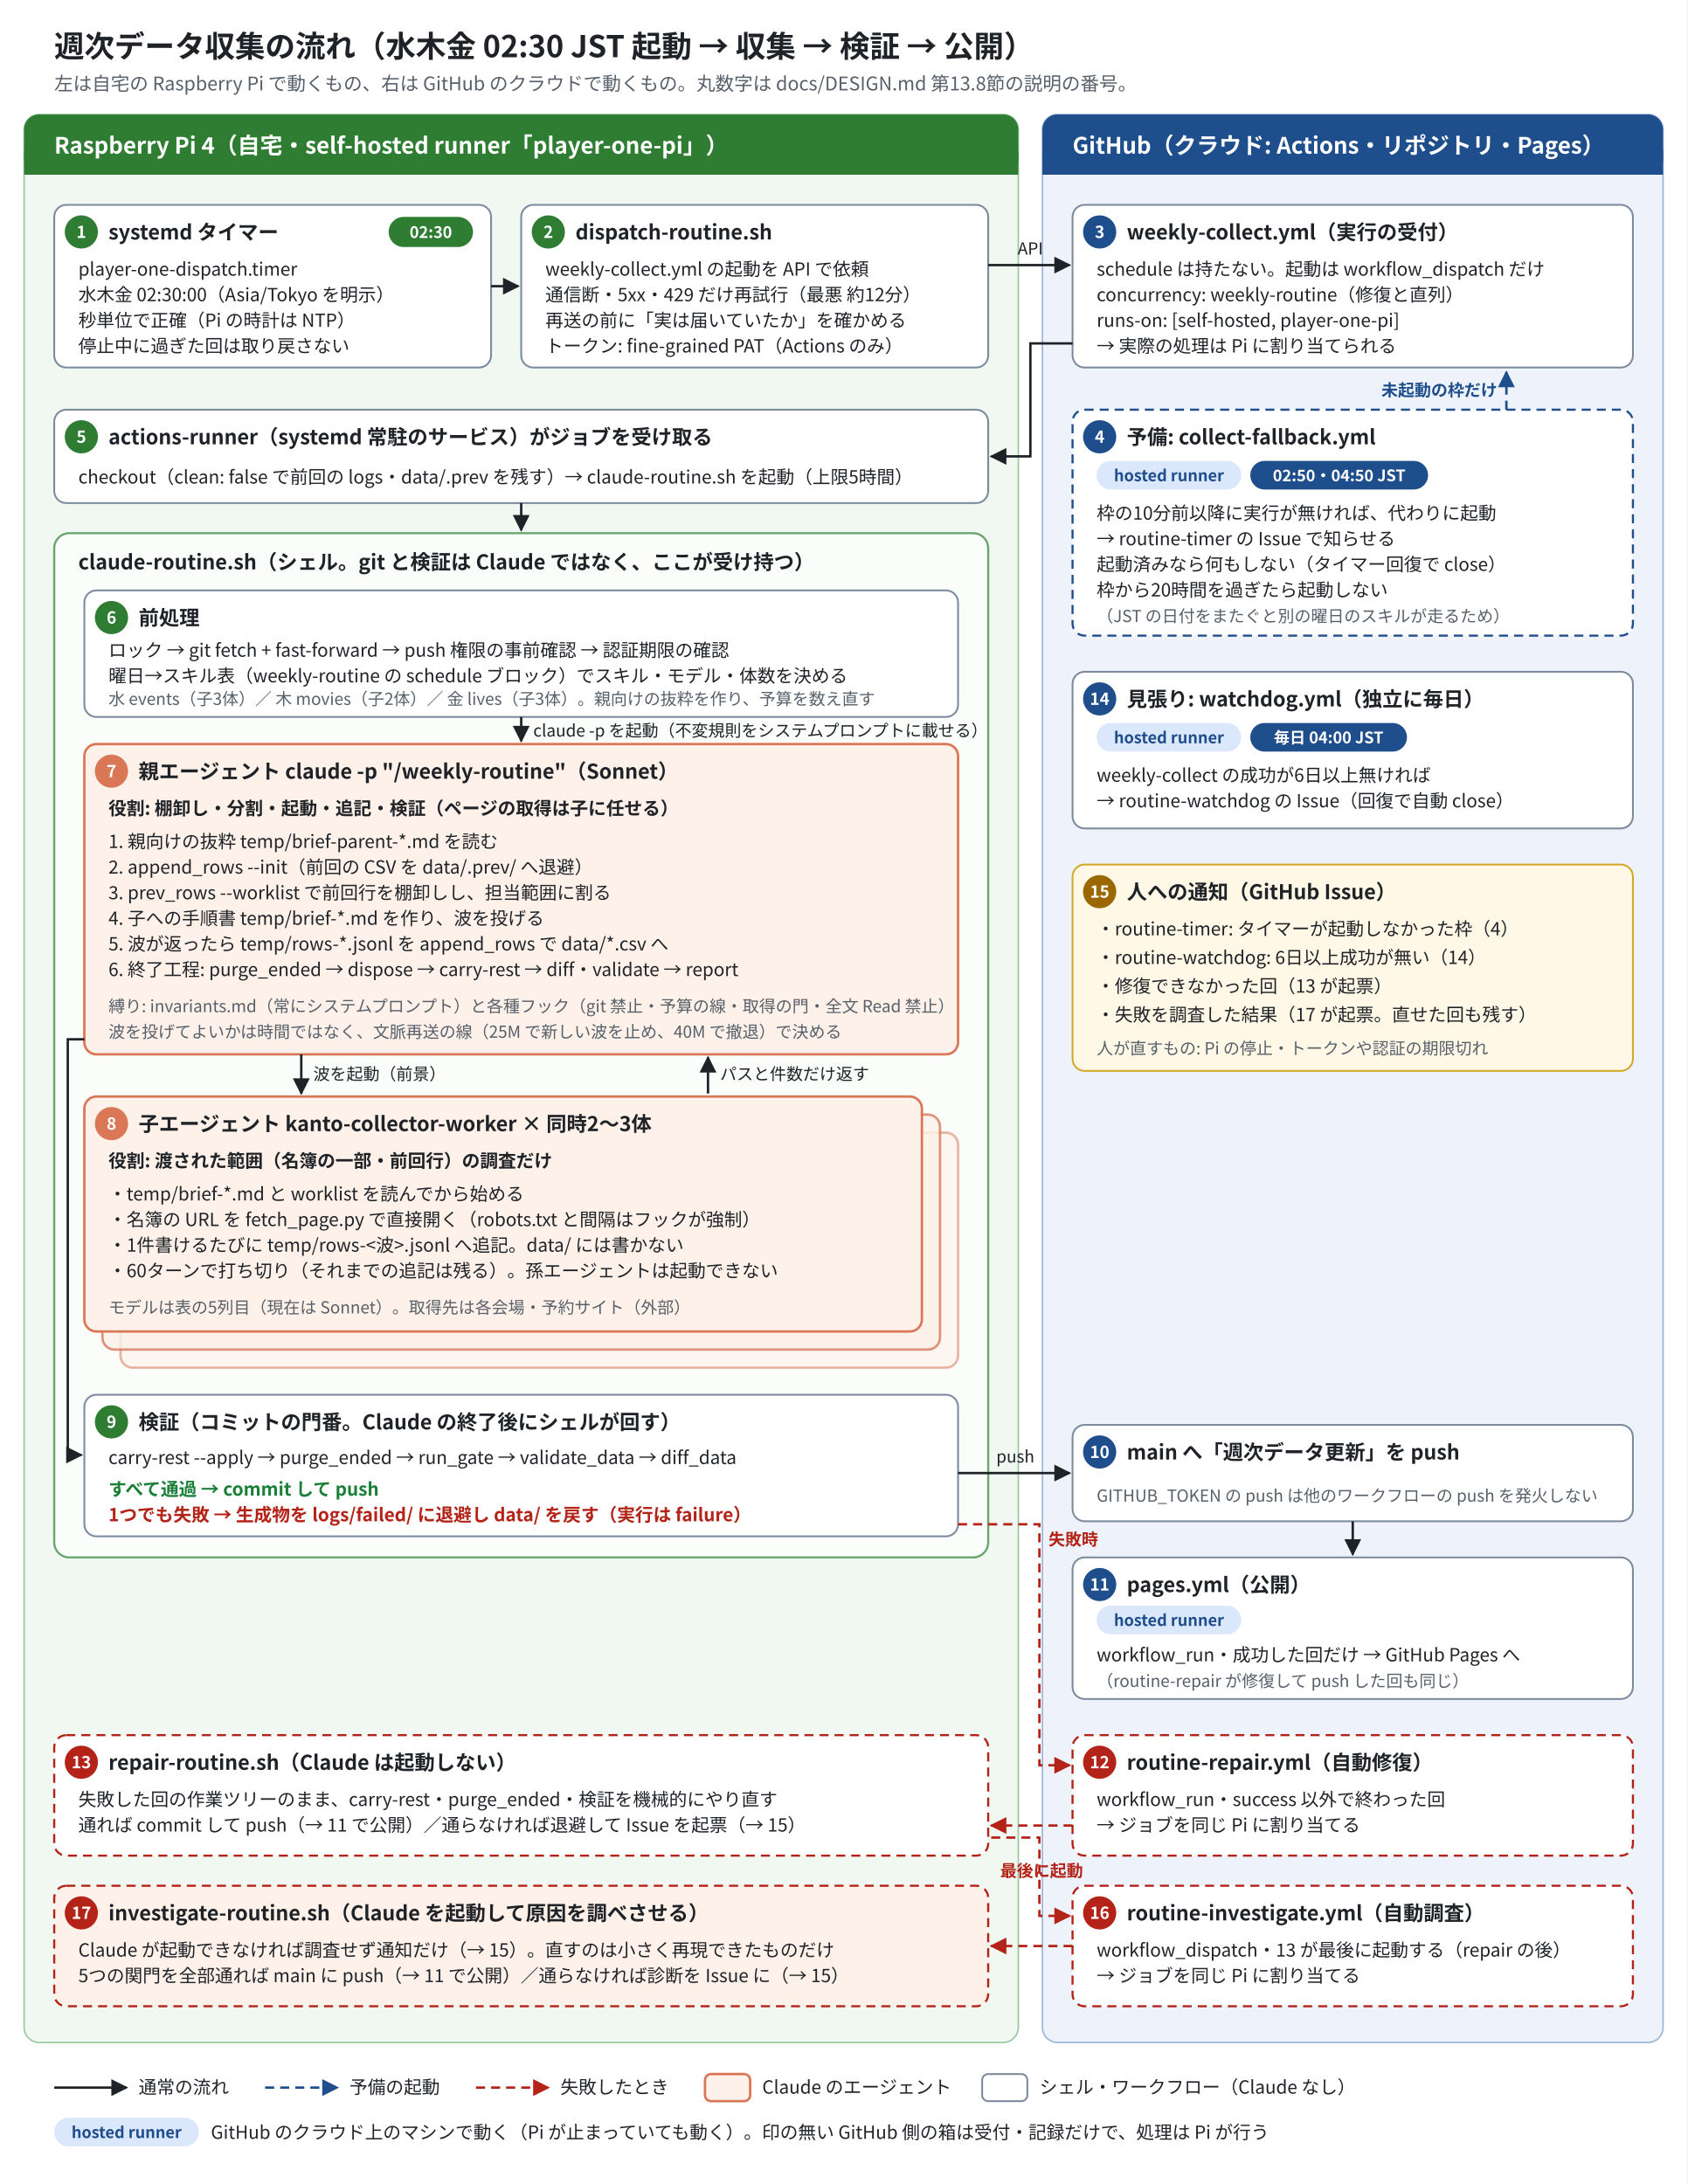
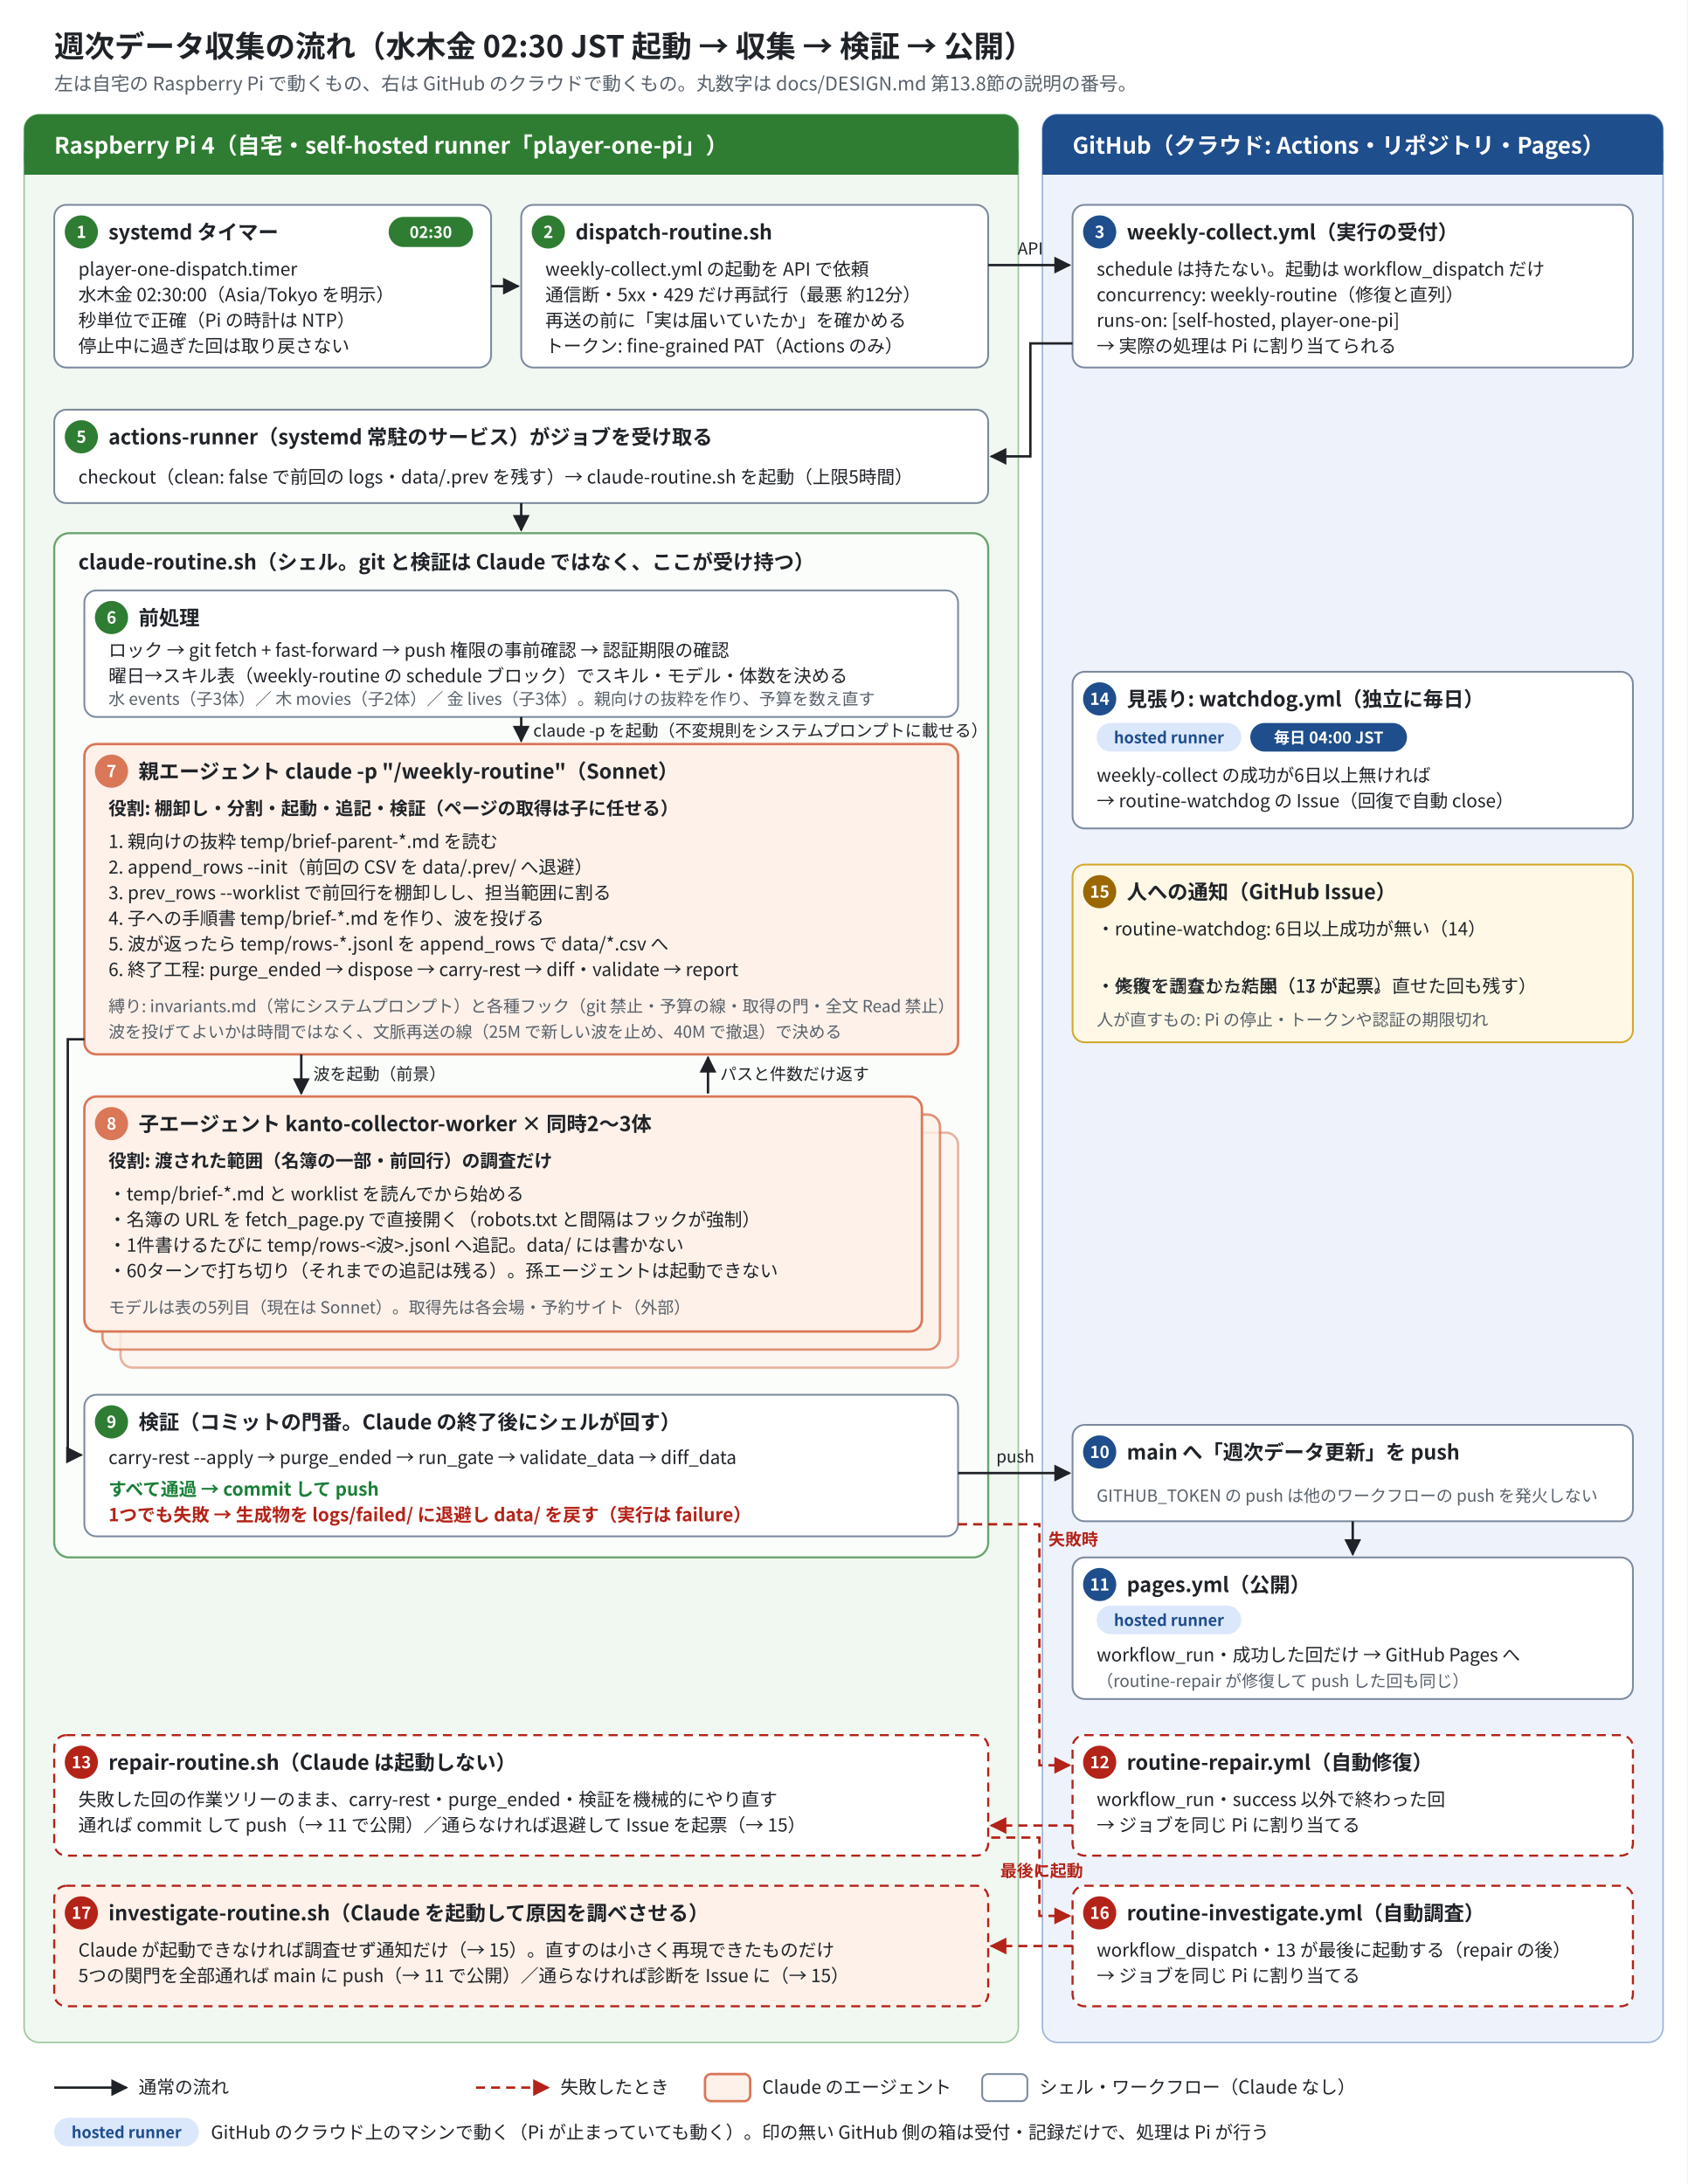
<svg xmlns="http://www.w3.org/2000/svg" width="1120" height="1450" viewBox="0 0 1120 1450" role="img" aria-labelledby="t d">
  <defs>
    <style>
      text { font-family: 'Hiragino Sans', 'Hiragino Kaku Gothic ProN', 'Noto Sans CJK JP', 'Noto Sans JP', 'Yu Gothic', 'Meiryo', 'IPAPGothic', sans-serif; fill: #1f2328; font-size: 12px; }
      .h1 { font-size: 20px; font-weight: 700; }
      .sub { font-size: 12.5px; fill: #57606a; }
      .lane { font-size: 15px; font-weight: 700; fill: #ffffff; }
      .ttl { font-size: 13.5px; font-weight: 700; }
      .note { font-size: 11px; fill: #57606a; }
      .lbl { font-size: 11px; fill: #1f2328; }
-       .lbl-blue { font-size: 11px; fill: #1f4e8c; font-weight: 700; }
      .lbl-red { font-size: 11px; fill: #b42318; font-weight: 700; }
      .num { font-size: 11px; font-weight: 700; fill: #ffffff; text-anchor: middle; }
      .chip { font-size: 10.5px; font-weight: 700; }
      .chip-w { fill: #ffffff; }
      .chip-b { fill: #1f4e8c; }
      .ok { fill: #1a7f37; font-weight: 700; }
      .ng { fill: #b42318; font-weight: 700; }
      .box { fill: #ffffff; stroke: #7c8a9e; stroke-width: 1.2; }
      .claude { fill: #fdf1e9; stroke: #d97757; stroke-width: 1.6; }
      .flow { fill: none; stroke: #1f2328; stroke-width: 1.6; }
-       .flow-blue { fill: none; stroke: #1f4e8c; stroke-width: 1.6; stroke-dasharray: 6 4; }
      .flow-red { fill: none; stroke: #b42318; stroke-width: 1.6; stroke-dasharray: 6 4; }
    </style>
    <marker id="a" viewBox="0 0 10 10" refX="9" refY="5" markerWidth="7" markerHeight="7" orient="auto-start-reverse">
      <path d="M0,0 L10,5 L0,10 z" fill="#1f2328" />
-     </marker>
-     <marker id="ab" viewBox="0 0 10 10" refX="9" refY="5" markerWidth="7" markerHeight="7" orient="auto-start-reverse">
-       <path d="M0,0 L10,5 L0,10 z" fill="#1f4e8c" />
    </marker>
    <marker id="ar" viewBox="0 0 10 10" refX="9" refY="5" markerWidth="7" markerHeight="7" orient="auto-start-reverse">
      <path d="M0,0 L10,5 L0,10 z" fill="#b42318" />
    </marker>
  </defs>
  <rect x="0" y="0" width="1120" height="1450" fill="#ffffff" />
  <text x="36" y="38" class="h1">週次データ収集の流れ（水木金 02:30 JST 起動 → 収集 → 検証 → 公開）</text>
  <text x="36" y="60" class="sub">左は自宅の Raspberry Pi で動くもの、右は GitHub のクラウドで動くもの。丸数字は docs/DESIGN.md 第13.8節の説明の番号。</text>
  <rect x="16" y="76" width="660" height="1280" rx="10" fill="#f1f8f1" stroke="#9cc79f" />
  <rect x="16" y="76" width="660" height="40" rx="10" fill="#2e7d32" />
  <rect x="16" y="100" width="660" height="16" fill="#2e7d32" />
  <text x="36" y="102" class="lane">Raspberry Pi 4（自宅・self-hosted runner「player-one-pi」）</text>
  <rect x="692" y="76" width="412" height="1280" rx="10" fill="#eef3fb" stroke="#9db4d9" />
  <rect x="692" y="76" width="412" height="40" rx="10" fill="#1f4e8c" />
  <rect x="692" y="100" width="412" height="16" fill="#1f4e8c" />
  <text x="712" y="102" class="lane">GitHub（クラウド: Actions・リポジトリ・Pages）</text>
  <rect x="36" y="136" width="290" height="108" rx="8" class="box" />
  <circle cx="54" cy="154" r="11" fill="#2e7d32" />
  <text x="54" y="158" class="num">1</text>
  <text x="72" y="159" class="ttl">systemd タイマー</text>
  <rect x="258" y="144" width="56" height="20" rx="10" fill="#2e7d32" />
  <text x="286" y="158" class="chip chip-w" text-anchor="middle">02:30</text>
  <text x="52" y="183">player-one-dispatch.timer</text>
  <text x="52" y="200">水木金 02:30:00（Asia/Tokyo を明示）</text>
  <text x="52" y="217">秒単位で正確（Pi の時計は NTP）</text>
  <text x="52" y="234">停止中に過ぎた回は取り戻さない</text>
  <rect x="346" y="136" width="310" height="108" rx="8" class="box" />
  <circle cx="364" cy="154" r="11" fill="#2e7d32" />
  <text x="364" y="158" class="num">2</text>
  <text x="382" y="159" class="ttl">dispatch-routine.sh</text>
  <text x="362" y="183">weekly-collect.yml の起動を API で依頼</text>
  <text x="362" y="200">通信断・5xx・429 だけ再試行（最悪 約12分）</text>
  <text x="362" y="217">再送の前に「実は届いていたか」を確かめる</text>
  <text x="362" y="234">トークン: fine-grained PAT（Actions のみ）</text>
  <path d="M326,190 L344,190" class="flow" marker-end="url(#a)" />
  <rect x="712" y="136" width="372" height="108" rx="8" class="box" />
  <circle cx="730" cy="154" r="11" fill="#1f4e8c" />
  <text x="730" y="158" class="num">3</text>
  <text x="748" y="159" class="ttl">weekly-collect.yml（実行の受付）</text>
  <text x="728" y="183">schedule は持たない。起動は workflow_dispatch だけ</text>
  <text x="728" y="200">concurrency: weekly-routine（修復と直列）</text>
  <text x="728" y="217">runs-on: [self-hosted, player-one-pi]</text>
  <text x="728" y="234">→ 実際の処理は Pi に割り当てられる</text>
  <path d="M656,176 L710,176" class="flow" marker-end="url(#a)" />
  <text x="684" y="169" class="lbl" text-anchor="middle">API</text>
  <path d="M712,228 L684,228 L684,303 L658,303" class="flow" marker-end="url(#a)" />
-   <rect x="712" y="272" width="372" height="150" rx="8" fill="#ffffff" stroke="#1f4e8c" stroke-width="1.4" stroke-dasharray="6 4" />
-   <circle cx="730" cy="290" r="11" fill="#1f4e8c" />
-   <text x="730" y="294" class="num">4</text>
-   <text x="748" y="295" class="ttl">予備: collect-fallback.yml</text>
-   <rect x="728" y="306" width="96" height="19" rx="9.5" fill="#dbe7fb" />
-   <text x="776" y="319.5" class="chip chip-b" text-anchor="middle">hosted runner</text>
-   <rect x="830" y="306" width="118" height="19" rx="9.5" fill="#1f4e8c" />
-   <text x="889" y="319.5" class="chip chip-w" text-anchor="middle">02:50・04:50 JST</text>
-   <text x="728" y="345">枠の10分前以降に実行が無ければ、代わりに起動</text>
-   <text x="728" y="362">→ routine-timer の Issue で知らせる</text>
-   <text x="728" y="379">起動済みなら何もしない（タイマー回復で close）</text>
-   <text x="728" y="396">枠から20時間を過ぎたら起動しない</text>
-   <text x="728" y="413" class="note">（JST の日付をまたぐと別の曜日のスキルが走るため）</text>
-   <path d="M1000,272 L1000,247" class="flow-blue" marker-end="url(#ab)" />
-   <text x="994" y="263" class="lbl-blue" text-anchor="end">未起動の枠だけ</text>
  <rect x="712" y="446" width="372" height="104" rx="8" class="box" />
  <circle cx="730" cy="464" r="11" fill="#1f4e8c" />
  <text x="730" y="468" class="num">14</text>
  <text x="748" y="469" class="ttl">見張り: watchdog.yml（独立に毎日）</text>
  <rect x="728" y="480" width="96" height="19" rx="9.5" fill="#dbe7fb" />
  <text x="776" y="493.5" class="chip chip-b" text-anchor="middle">hosted runner</text>
  <rect x="830" y="480" width="104" height="19" rx="9.5" fill="#1f4e8c" />
  <text x="882" y="493.5" class="chip chip-w" text-anchor="middle">毎日 04:00 JST</text>
  <text x="728" y="519">weekly-collect の成功が6日以上無ければ</text>
  <text x="728" y="536">→ routine-watchdog の Issue（回復で自動 close）</text>
-   <rect x="712" y="574" width="372" height="137" rx="8" fill="#fff8e6" stroke="#d4a72c" stroke-width="1.2" />
+   <rect x="712" y="574" width="372" height="118" rx="8" fill="#fff8e6" stroke="#d4a72c" stroke-width="1.2" />
  <circle cx="730" cy="592" r="11" fill="#9a6700" />
  <text x="730" y="596" class="num">15</text>
  <text x="748" y="597" class="ttl">人への通知（GitHub Issue）</text>
-   <text x="728" y="621">・routine-timer: タイマーが起動しなかった枠（4）</text>
-   <text x="728" y="640">・routine-watchdog: 6日以上成功が無い（14）</text>
+   <text x="728" y="621">・routine-watchdog: 6日以上成功が無い（14）</text>
  <text x="728" y="659">・修復できなかった回（13 が起票）</text>
-   <text x="728" y="678">・失敗を調査した結果（17 が起票。直せた回も残す）</text>
-   <text x="728" y="700" class="note">人が直すもの: Pi の停止・トークンや認証の期限切れ</text>
+   <text x="728" y="659">・失敗を調査した結果（17 が起票。直せた回も残す）</text>
+   <text x="728" y="681" class="note">人が直すもの: Pi の停止・トークンや認証の期限切れ</text>
  <rect x="36" y="272" width="620" height="62" rx="8" class="box" />
  <circle cx="54" cy="290" r="11" fill="#2e7d32" />
  <text x="54" y="294" class="num">5</text>
  <text x="72" y="295" class="ttl">actions-runner（systemd 常駐のサービス）がジョブを受け取る</text>
  <text x="52" y="321">checkout（clean: false で前回の logs・data/.prev を残す）→ claude-routine.sh を起動（上限5時間）</text>
  <path d="M346,334 L346,352" class="flow" marker-end="url(#a)" />
  <rect x="36" y="354" width="620" height="680" rx="10" fill="#fafdfa" stroke="#6aa56d" stroke-width="1.4" />
  <text x="52" y="378" class="ttl">claude-routine.sh（シェル。git と検証は Claude ではなく、ここが受け持つ）</text>
  <rect x="56" y="392" width="580" height="84" rx="8" class="box" />
  <circle cx="74" cy="410" r="11" fill="#2e7d32" />
  <text x="74" y="414" class="num">6</text>
  <text x="92" y="415" class="ttl">前処理</text>
  <text x="72" y="436">ロック → git fetch + fast-forward → push 権限の事前確認 → 認証期限の確認</text>
  <text x="72" y="453">曜日→スキル表（weekly-routine の schedule ブロック）でスキル・モデル・体数を決める</text>
  <text x="72" y="468" class="note">水 events（子3体）／ 木 movies（子2体）／ 金 lives（子3体）。親向けの抜粋を作り、予算を数え直す</text>
  <path d="M346,476 L346,492" class="flow" marker-end="url(#a)" />
  <text x="354" y="489" class="lbl">claude -p を起動（不変規則をシステムプロンプトに載せる）</text>
  <rect x="56" y="494" width="580" height="206" rx="8" class="claude" />
  <circle cx="74" cy="512" r="11" fill="#d97757" />
  <text x="74" y="516" class="num">7</text>
  <text x="92" y="517" class="ttl">親エージェント  claude -p "/weekly-routine"（Sonnet）</text>
  <text x="72" y="541" font-weight="700">役割: 棚卸し・分割・起動・追記・検証（ページの取得は子に任せる）</text>
  <text x="72" y="563">1. 親向けの抜粋 temp/brief-parent-*.md を読む</text>
  <text x="72" y="580">2. append_rows --init（前回の CSV を data/.prev/ へ退避）</text>
  <text x="72" y="597">3. prev_rows --worklist で前回行を棚卸しし、担当範囲に割る</text>
  <text x="72" y="614">4. 子への手順書 temp/brief-*.md を作り、波を投げる</text>
  <text x="72" y="631">5. 波が返ったら temp/rows-*.jsonl を append_rows で data/*.csv へ</text>
  <text x="72" y="648">6. 終了工程: purge_ended → dispose → carry-rest → diff・validate → report</text>
  <text x="72" y="672" class="note">縛り: invariants.md（常にシステムプロンプト）と各種フック（git 禁止・予算の線・取得の門・全文 Read 禁止）</text>
  <text x="72" y="689" class="note">波を投げてよいかは時間ではなく、文脈再送の線（25M で新しい波を止め、40M で撤退）で決める</text>
  <path d="M200,700 L200,726" class="flow" marker-end="url(#a)" />
  <text x="208" y="717" class="lbl">波を起動（前景）</text>
  <path d="M470,726 L470,702" class="flow" marker-end="url(#a)" />
  <text x="478" y="717" class="lbl">パスと件数だけ返す</text>
  <rect x="80" y="752" width="556" height="156" rx="8" class="claude" opacity="0.55" />
  <rect x="68" y="740" width="556" height="156" rx="8" class="claude" opacity="0.8" />
  <rect x="56" y="728" width="556" height="156" rx="8" class="claude" />
  <circle cx="74" cy="746" r="11" fill="#d97757" />
  <text x="74" y="750" class="num">8</text>
  <text x="92" y="751" class="ttl">子エージェント  kanto-collector-worker × 同時2〜3体</text>
  <text x="72" y="775" font-weight="700">役割: 渡された範囲（名簿の一部・前回行）の調査だけ</text>
  <text x="72" y="797">・temp/brief-*.md と worklist を読んでから始める</text>
  <text x="72" y="814">・名簿の URL を fetch_page.py で直接開く（robots.txt と間隔はフックが強制）</text>
  <text x="72" y="831">・1件書けるたびに temp/rows-&lt;波&gt;.jsonl へ追記。data/ には書かない</text>
  <text x="72" y="848">・60ターンで打ち切り（それまでの追記は残る）。孫エージェントは起動できない</text>
  <text x="72" y="872" class="note">モデルは表の5列目（現在は Sonnet）。取得先は各会場・予約サイト（外部）</text>
  <path d="M56,690 L45,690 L45,966 L54,966" class="flow" marker-end="url(#a)" />
  <rect x="56" y="926" width="580" height="94" rx="8" class="box" />
  <circle cx="74" cy="944" r="11" fill="#2e7d32" />
  <text x="74" y="948" class="num">9</text>
  <text x="92" y="949" class="ttl">検証（コミットの門番。Claude の終了後にシェルが回す）</text>
  <text x="72" y="972">carry-rest --apply → purge_ended → run_gate → validate_data → diff_data</text>
  <text x="72" y="993" class="ok">すべて通過 → commit して push</text>
  <text x="72" y="1010" class="ng">1つでも失敗 → 生成物を logs/failed/ に退避し data/ を戻す（実行は failure）</text>
  <path d="M636,978 L710,978" class="flow" marker-end="url(#a)" />
  <text x="674" y="971" class="lbl" text-anchor="middle">push</text>
  <rect x="712" y="946" width="372" height="64" rx="8" class="box" />
  <circle cx="730" cy="964" r="11" fill="#1f4e8c" />
  <text x="730" y="968" class="num">10</text>
  <text x="748" y="969" class="ttl">main へ「週次データ更新」を push</text>
  <text x="728" y="997" class="note">GITHUB_TOKEN の push は他のワークフローの push を発火しない</text>
  <path d="M898,1010 L898,1032" class="flow" marker-end="url(#a)" />
  <rect x="712" y="1034" width="372" height="94" rx="8" class="box" />
  <circle cx="730" cy="1052" r="11" fill="#1f4e8c" />
  <text x="730" y="1056" class="num">11</text>
  <text x="748" y="1057" class="ttl">pages.yml（公開）</text>
  <rect x="728" y="1066" width="96" height="19" rx="9.5" fill="#dbe7fb" />
  <text x="776" y="1079.5" class="chip chip-b" text-anchor="middle">hosted runner</text>
  <text x="728" y="1103">workflow_run・成功した回だけ → GitHub Pages へ</text>
  <text x="728" y="1120" class="note">（routine-repair が修復して push した回も同じ）</text>
  <path d="M636,1012 L690,1012 L690,1172 L710,1172" class="flow-red" marker-end="url(#ar)" />
  <text x="696" y="1026" class="lbl-red">失敗時</text>
  <rect x="712" y="1152" width="372" height="80" rx="8" fill="#ffffff" stroke="#b42318" stroke-width="1.4" stroke-dasharray="6 4" />
  <circle cx="730" cy="1170" r="11" fill="#b42318" />
  <text x="730" y="1174" class="num">12</text>
  <text x="748" y="1175" class="ttl">routine-repair.yml（自動修復）</text>
  <text x="728" y="1199">workflow_run・success 以外で終わった回</text>
  <text x="728" y="1216">→ ジョブを同じ Pi に割り当てる</text>
  <path d="M712,1212 L658,1212" class="flow-red" marker-end="url(#ar)" />
  <rect x="36" y="1152" width="620" height="80" rx="8" fill="#ffffff" stroke="#b42318" stroke-width="1.4" stroke-dasharray="6 4" />
  <circle cx="54" cy="1170" r="11" fill="#b42318" />
  <text x="54" y="1174" class="num">13</text>
  <text x="72" y="1175" class="ttl">repair-routine.sh（Claude は起動しない）</text>
  <text x="52" y="1199">失敗した回の作業ツリーのまま、carry-rest・purge_ended・検証を機械的にやり直す</text>
  <text x="52" y="1216">通れば commit して push（→ 11 で公開）／通らなければ退避して Issue を起票（→ 15）</text>
  <path d="M658,1220 L690,1220 L690,1272 L710,1272" class="flow-red" marker-end="url(#ar)" />
  <text x="664" y="1246" class="lbl-red">最後に起動</text>
  <rect x="712" y="1252" width="372" height="80" rx="8" fill="#ffffff" stroke="#b42318" stroke-width="1.4" stroke-dasharray="6 4" />
  <circle cx="730" cy="1270" r="11" fill="#b42318" />
  <text x="730" y="1274" class="num">16</text>
  <text x="748" y="1275" class="ttl">routine-investigate.yml（自動調査）</text>
  <text x="728" y="1299">workflow_dispatch・13 が最後に起動する（repair の後）</text>
  <text x="728" y="1316">→ ジョブを同じ Pi に割り当てる</text>
  <path d="M712,1292 L658,1292" class="flow-red" marker-end="url(#ar)" />
  <rect x="36" y="1252" width="620" height="80" rx="8" fill="#fdf1e9" stroke="#b42318" stroke-width="1.4" stroke-dasharray="6 4" />
  <circle cx="54" cy="1270" r="11" fill="#b42318" />
  <text x="54" y="1274" class="num">17</text>
  <text x="72" y="1275" class="ttl">investigate-routine.sh（Claude を起動して原因を調べさせる）</text>
  <text x="52" y="1299">Claude が起動できなければ調査せず通知だけ（→ 15）。直すのは小さく再現できたものだけ</text>
  <text x="52" y="1316">5つの関門を全部通れば main に push（→ 11 で公開）／通らなければ診断を Issue に（→ 15）</text>
  <path d="M36,1386 L84,1386" class="flow" marker-end="url(#a)" />
  <text x="92" y="1390">通常の流れ</text>
-   <path d="M176,1386 L224,1386" class="flow-blue" marker-end="url(#ab)" />
-   <text x="232" y="1390">予備の起動</text>
  <path d="M316,1386 L364,1386" class="flow-red" marker-end="url(#ar)" />
  <text x="372" y="1390">失敗したとき</text>
  <rect x="468" y="1377" width="30" height="18" rx="4" class="claude" />
  <text x="506" y="1390">Claude のエージェント</text>
  <rect x="652" y="1377" width="30" height="18" rx="4" class="box" />
  <text x="690" y="1390">シェル・ワークフロー（Claude なし）</text>
  <rect x="36" y="1406" width="96" height="19" rx="9.5" fill="#dbe7fb" />
  <text x="84" y="1419.5" class="chip chip-b" text-anchor="middle">hosted runner</text>
  <text x="140" y="1420">GitHub のクラウド上のマシンで動く（Pi が止まっていても動く）。印の無い GitHub 側の箱は受付・記録だけで、処理は Pi が行う</text>
</svg>
